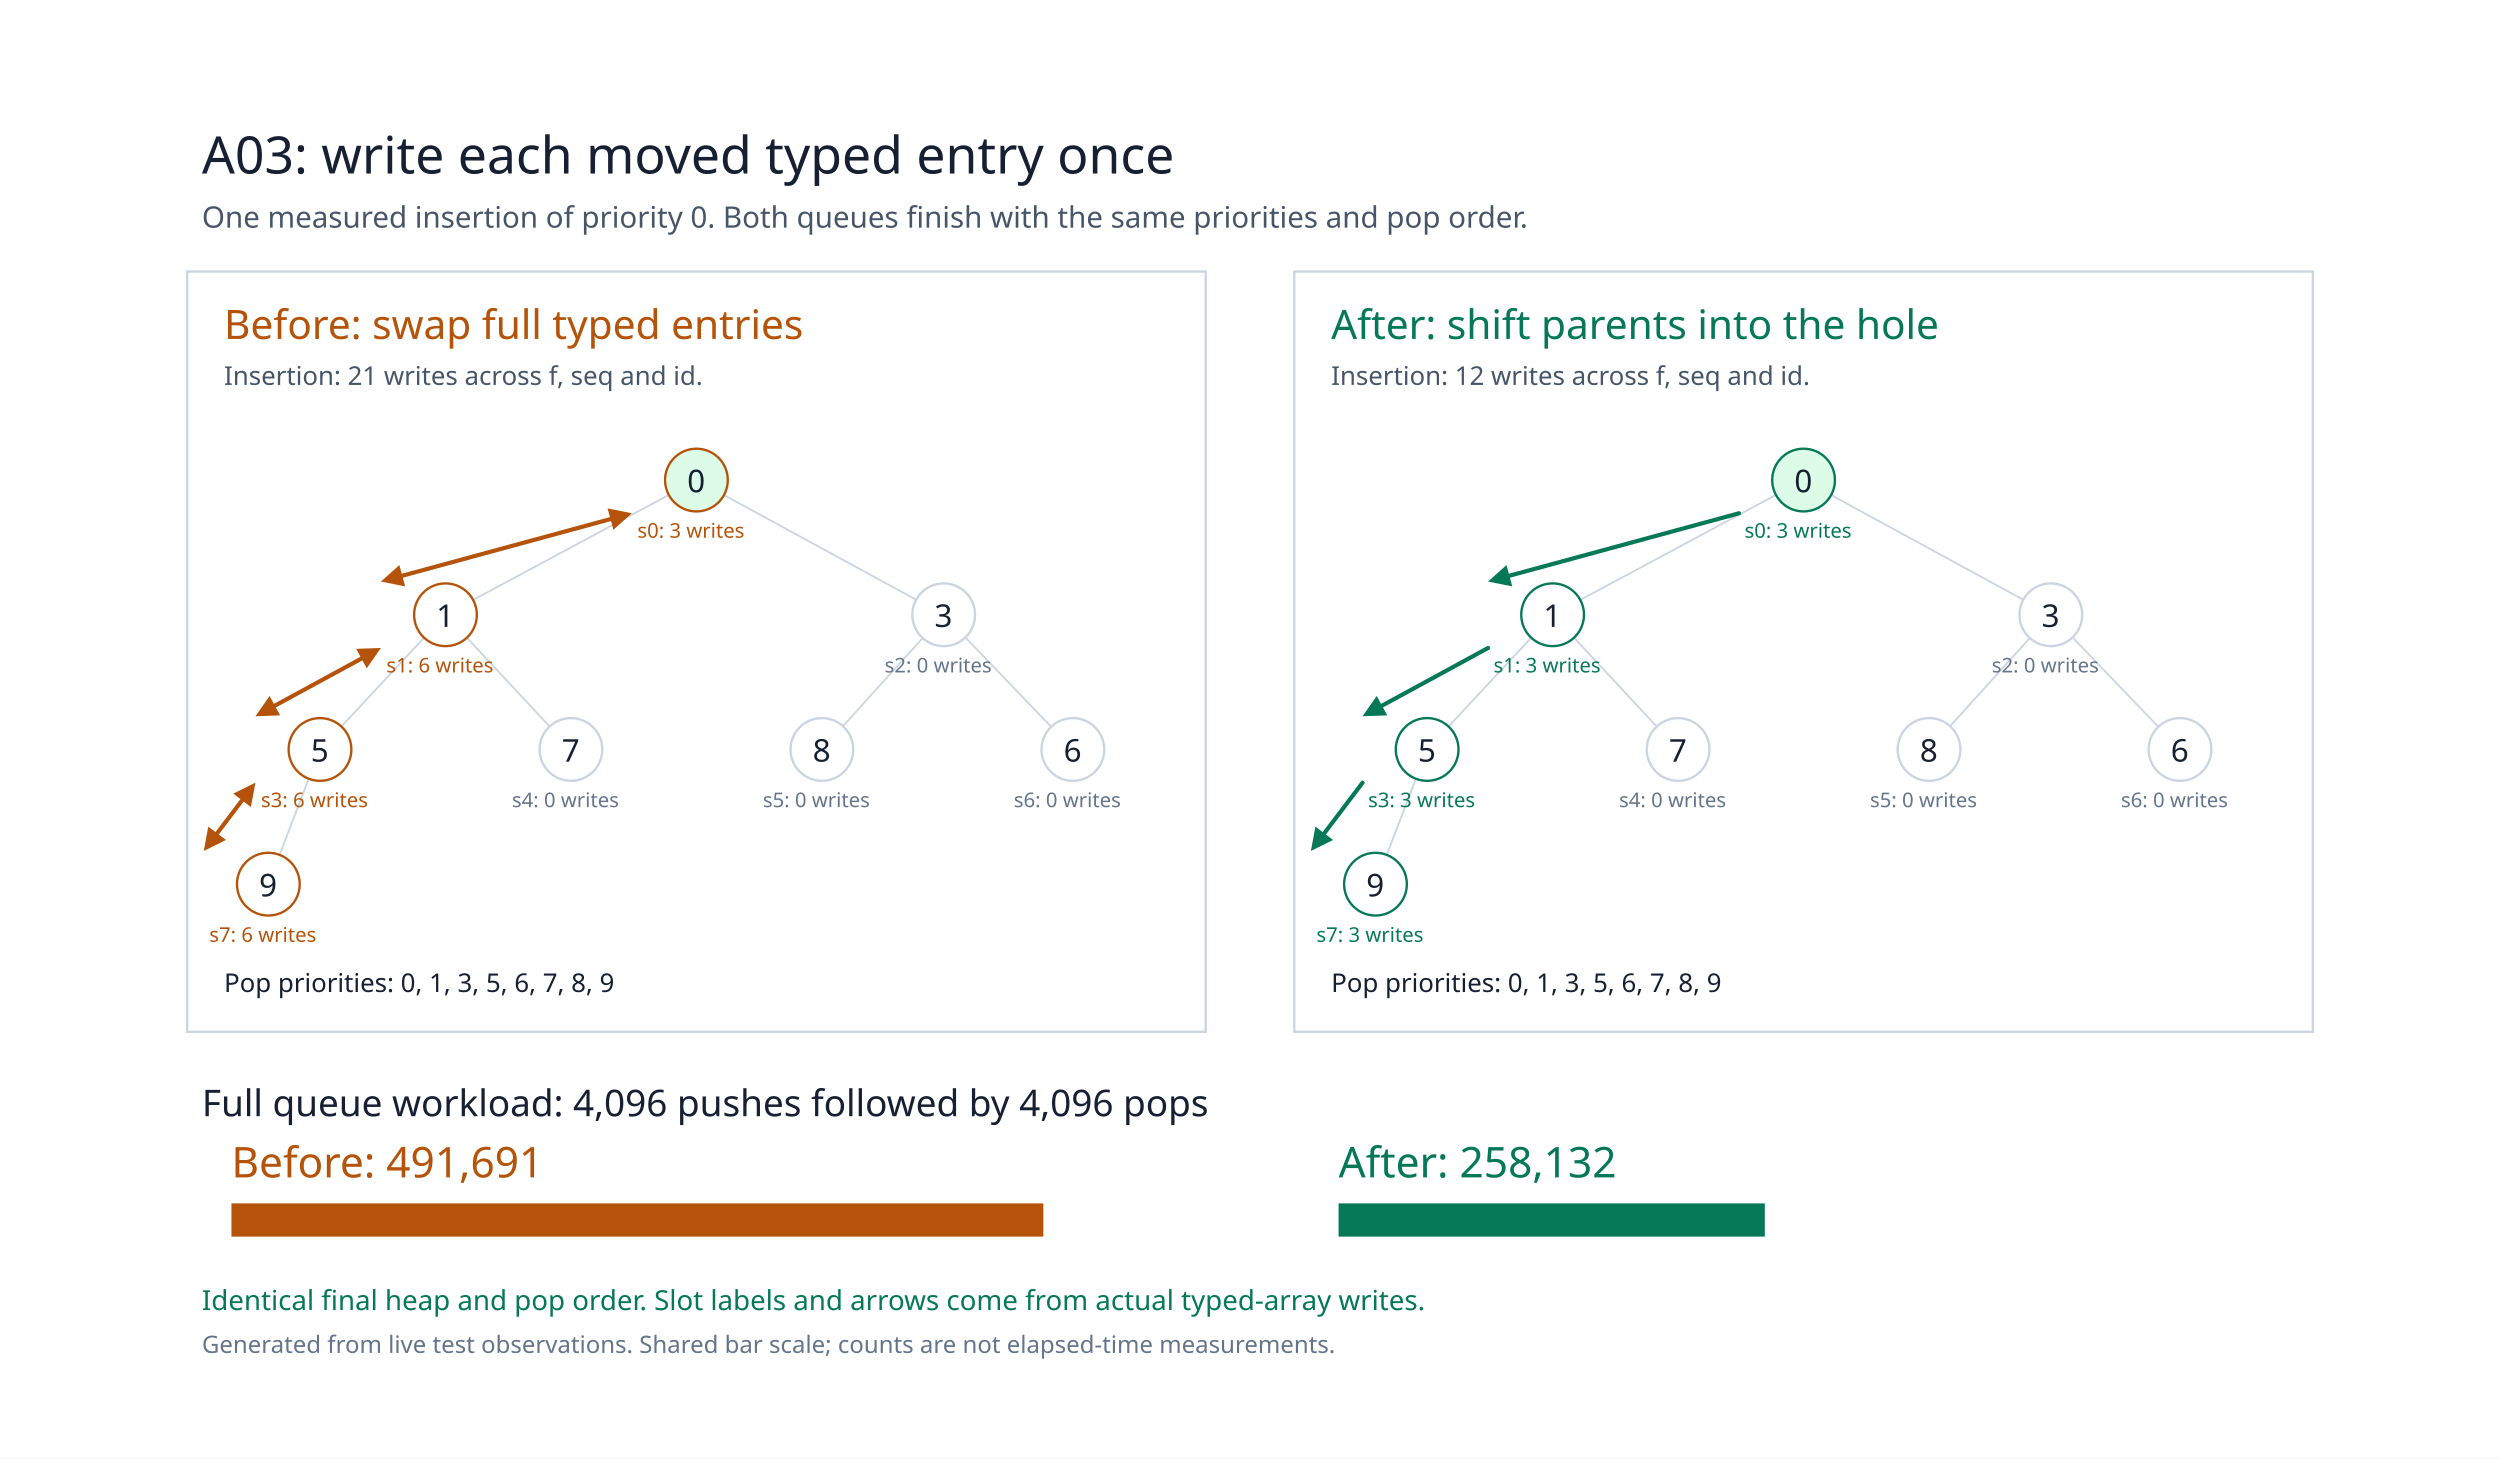
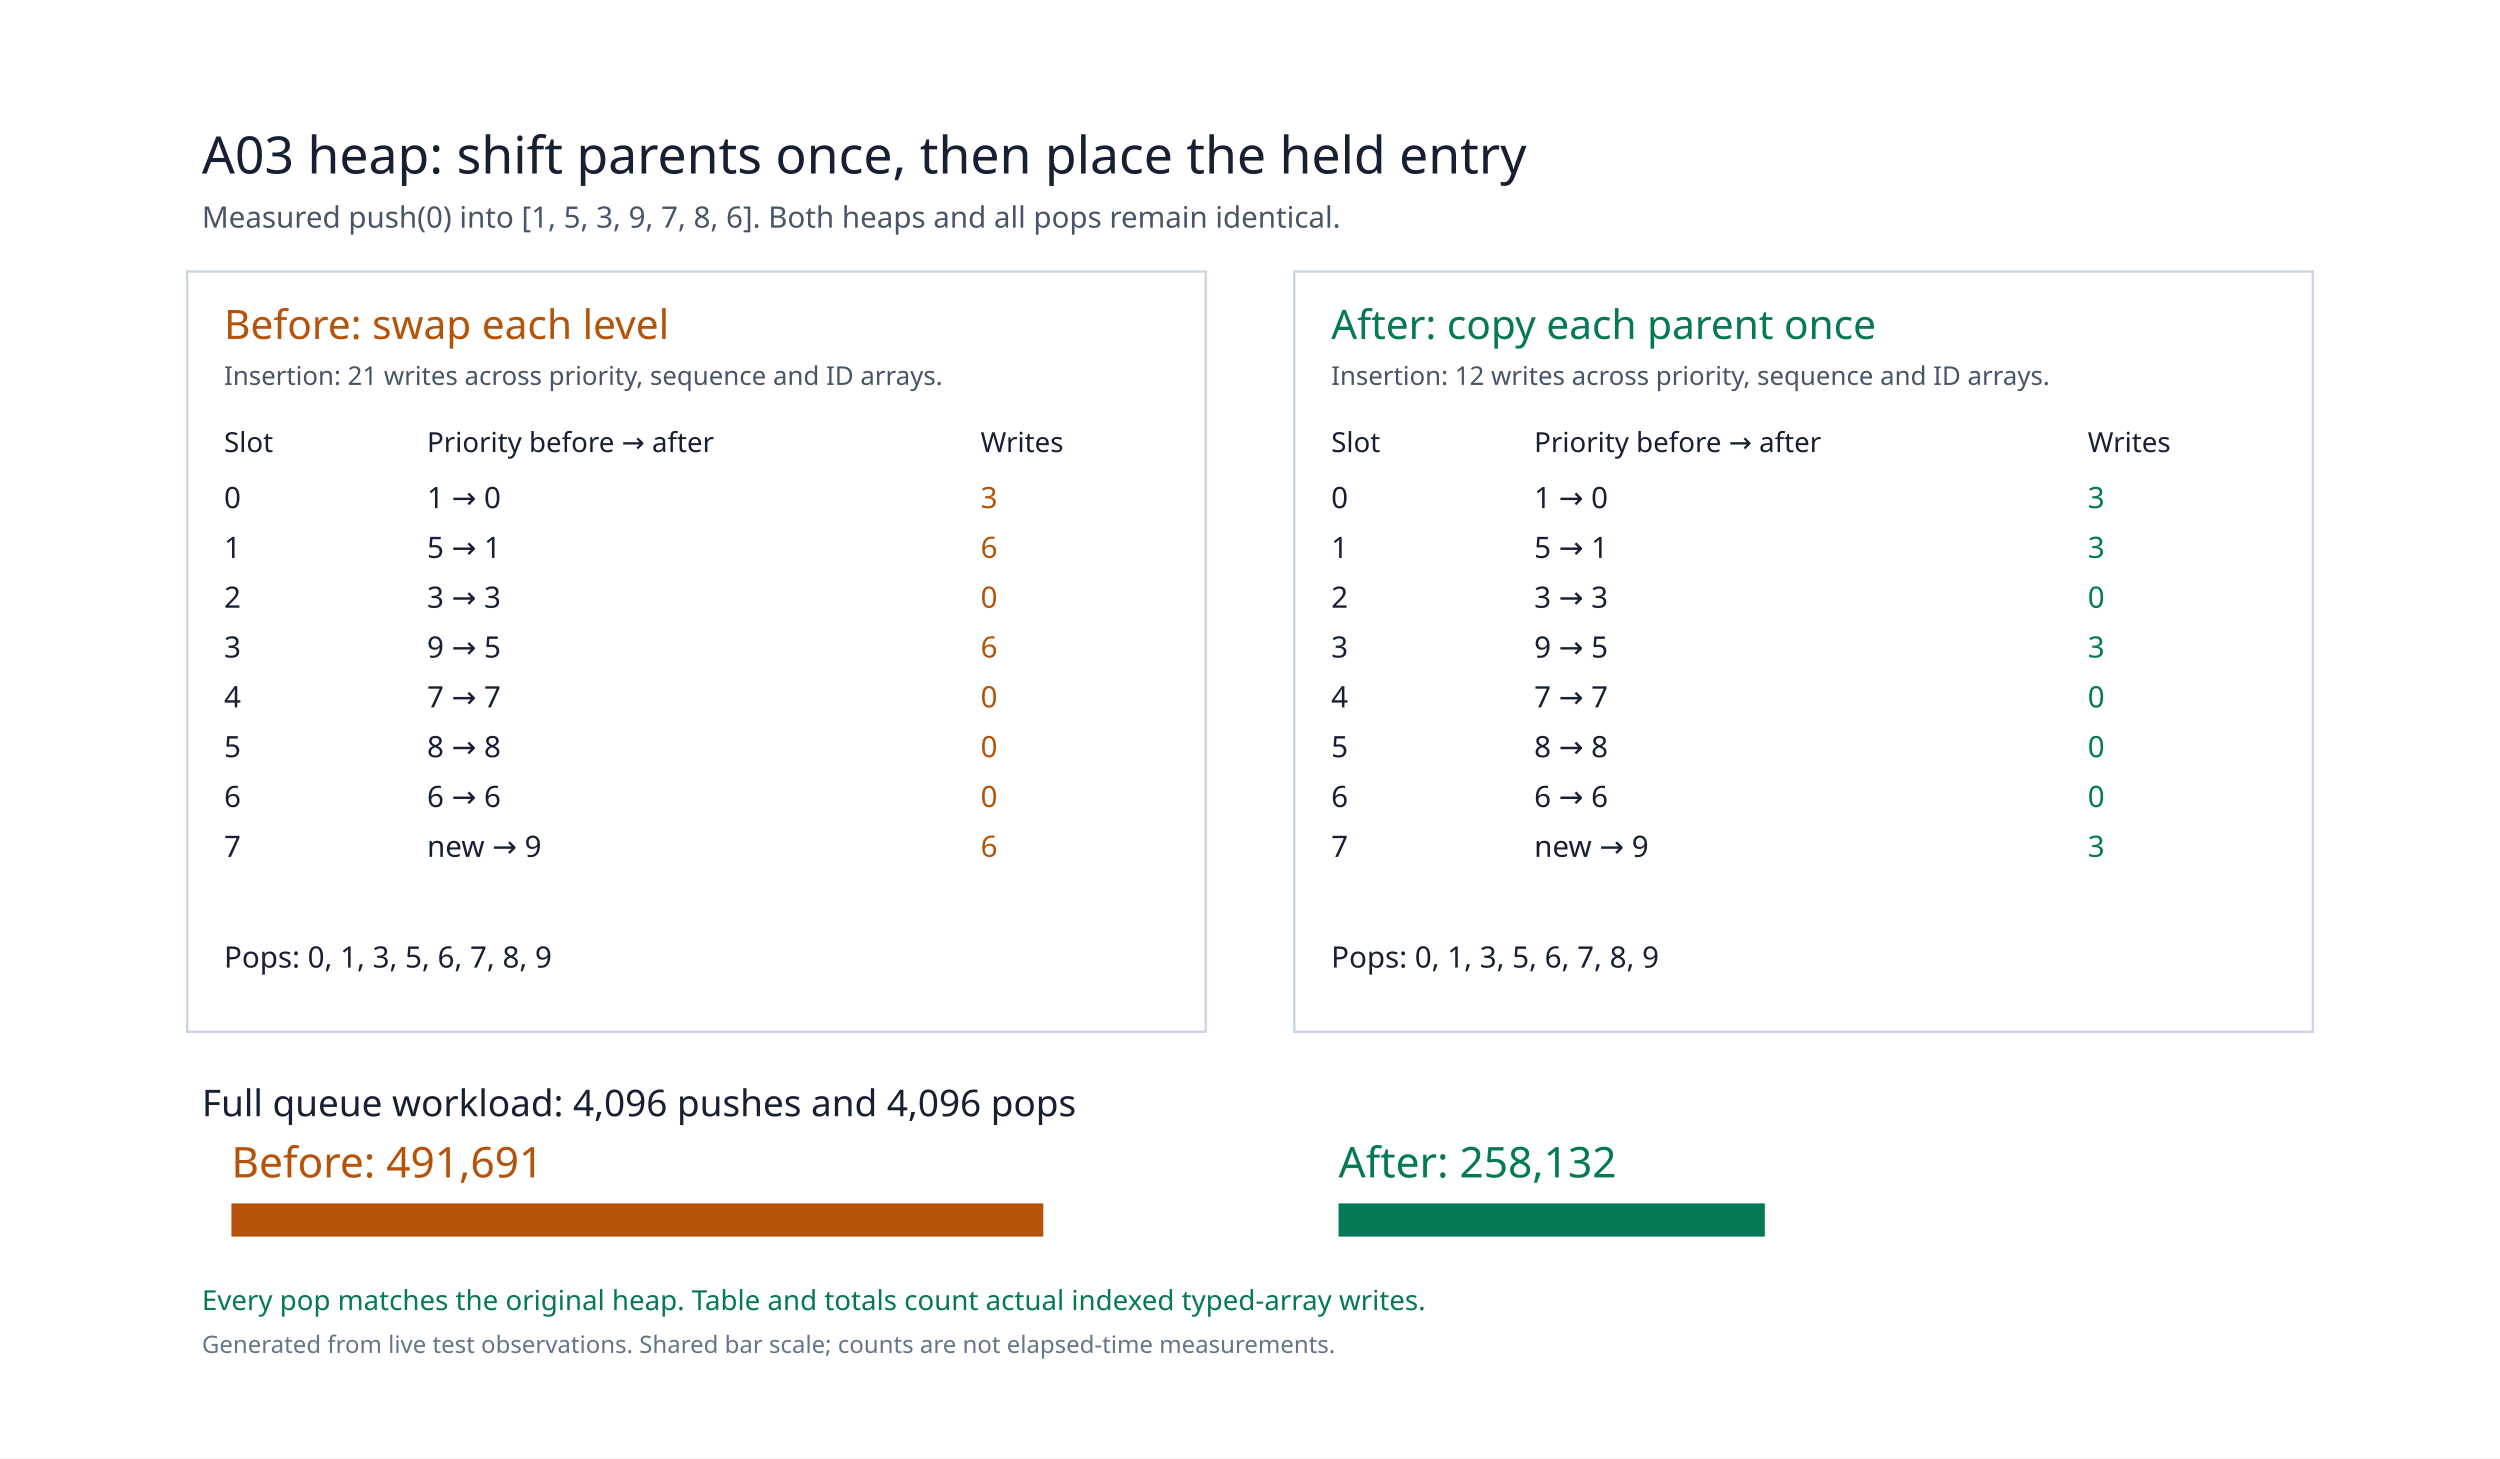
<svg xmlns="http://www.w3.org/2000/svg" width="1200" height="700" viewBox="0 0 1200 700">
  <rect width="100%" height="100%" fill="white" />
-   <g>
-     <polyline data-points="300,215 164,288" data-type="line" data-label="" points="334.286,230.429 213.829,295.086" fill="none" stroke="#cbd5e1" stroke-width="0.886" />
-   </g>
-   <g>
-     <polyline data-points="300,215 434,288" data-type="line" data-label="" points="334.286,230.429 452.971,295.086" fill="none" stroke="#cbd5e1" stroke-width="0.886" />
-   </g>
-   <g>
-     <polyline data-points="164,288 96,361" data-type="line" data-label="" points="213.829,295.086 153.6,359.743" fill="none" stroke="#cbd5e1" stroke-width="0.886" />
-   </g>
-   <g>
-     <polyline data-points="164,288 232,361" data-type="line" data-label="" points="213.829,295.086 274.057,359.743" fill="none" stroke="#cbd5e1" stroke-width="0.886" />
-   </g>
-   <g>
-     <polyline data-points="434,288 368,361" data-type="line" data-label="" points="452.971,295.086 394.514,359.743" fill="none" stroke="#cbd5e1" stroke-width="0.886" />
-   </g>
-   <g>
-     <polyline data-points="434,288 504,361" data-type="line" data-label="" points="452.971,295.086 514.971,359.743" fill="none" stroke="#cbd5e1" stroke-width="0.886" />
-   </g>
-   <g>
-     <polyline data-points="96,361 68,434" data-type="line" data-label="" points="153.6,359.743 128.8,424.4" fill="none" stroke="#cbd5e1" stroke-width="0.886" />
-   </g>
-   <g>
-     <polyline data-points="900,215 764,288" data-type="line" data-label="" points="865.714,230.429 745.257,295.086" fill="none" stroke="#cbd5e1" stroke-width="0.886" />
-   </g>
-   <g>
-     <polyline data-points="900,215 1034,288" data-type="line" data-label="" points="865.714,230.429 984.4,295.086" fill="none" stroke="#cbd5e1" stroke-width="0.886" />
-   </g>
-   <g>
-     <polyline data-points="764,288 696,361" data-type="line" data-label="" points="745.257,295.086 685.029,359.743" fill="none" stroke="#cbd5e1" stroke-width="0.886" />
-   </g>
-   <g>
-     <polyline data-points="764,288 832,361" data-type="line" data-label="" points="745.257,295.086 805.486,359.743" fill="none" stroke="#cbd5e1" stroke-width="0.886" />
-   </g>
-   <g>
-     <polyline data-points="1034,288 968,361" data-type="line" data-label="" points="984.4,295.086 925.943,359.743" fill="none" stroke="#cbd5e1" stroke-width="0.886" />
-   </g>
-   <g>
-     <polyline data-points="1034,288 1104,361" data-type="line" data-label="" points="984.4,295.086 1046.4,359.743" fill="none" stroke="#cbd5e1" stroke-width="0.886" />
-   </g>
-   <g>
-     <polyline data-points="696,361 668,434" data-type="line" data-label="" points="685.029,359.743 660.229,424.4" fill="none" stroke="#cbd5e1" stroke-width="0.886" />
-   </g>
  <g>
    <rect data-type="rect" data-label="" data-x="600" data-y="350" x="68.571" y="40" width="1062.857" height="620" fill="transparent" stroke="none" stroke-width="1.129" />
  </g>
  <g>
    <rect data-type="rect" data-label="" data-x="300" data-y="308" x="89.829" y="130.343" width="488.914" height="364.914" fill="transparent" stroke="#cbd5e1" stroke-width="1.129" />
  </g>
  <g>
    <rect data-type="rect" data-label="" data-x="900" data-y="308" x="621.257" y="130.343" width="488.914" height="364.914" fill="transparent" stroke="#cbd5e1" stroke-width="1.129" />
  </g>
  <g>
    <rect data-type="rect" data-label="" data-x="268" data-y="616" x="111.086" y="577.629" width="389.714" height="15.943" fill="#b45309" stroke="none" stroke-width="1.129" />
  </g>
  <g>
    <rect data-type="rect" data-label="" data-x="763.4974160600865" data-y="616" x="642.514" y="577.629" width="204.595" height="15.943" fill="#047857" stroke="none" stroke-width="1.129" />
  </g>
-   <circle data-type="circle" data-label="" data-x="300" data-y="215" cx="334.286" cy="230.429" r="15.057" fill="#dcfce7" stroke="#b45309" stroke-width="1.129" />
-   <circle data-type="circle" data-label="" data-x="164" data-y="288" cx="213.829" cy="295.086" r="15.057" fill="white" stroke="#b45309" stroke-width="1.129" />
-   <circle data-type="circle" data-label="" data-x="434" data-y="288" cx="452.971" cy="295.086" r="15.057" fill="white" stroke="#cbd5e1" stroke-width="1.129" />
-   <circle data-type="circle" data-label="" data-x="96" data-y="361" cx="153.6" cy="359.743" r="15.057" fill="white" stroke="#b45309" stroke-width="1.129" />
-   <circle data-type="circle" data-label="" data-x="232" data-y="361" cx="274.057" cy="359.743" r="15.057" fill="white" stroke="#cbd5e1" stroke-width="1.129" />
-   <circle data-type="circle" data-label="" data-x="368" data-y="361" cx="394.514" cy="359.743" r="15.057" fill="white" stroke="#cbd5e1" stroke-width="1.129" />
-   <circle data-type="circle" data-label="" data-x="504" data-y="361" cx="514.971" cy="359.743" r="15.057" fill="white" stroke="#cbd5e1" stroke-width="1.129" />
-   <circle data-type="circle" data-label="" data-x="68" data-y="434" cx="128.8" cy="424.4" r="15.057" fill="white" stroke="#b45309" stroke-width="1.129" />
-   <circle data-type="circle" data-label="" data-x="900" data-y="215" cx="865.714" cy="230.429" r="15.057" fill="#dcfce7" stroke="#047857" stroke-width="1.129" />
-   <circle data-type="circle" data-label="" data-x="764" data-y="288" cx="745.257" cy="295.086" r="15.057" fill="white" stroke="#047857" stroke-width="1.129" />
-   <circle data-type="circle" data-label="" data-x="1034" data-y="288" cx="984.4" cy="295.086" r="15.057" fill="white" stroke="#cbd5e1" stroke-width="1.129" />
-   <circle data-type="circle" data-label="" data-x="696" data-y="361" cx="685.029" cy="359.743" r="15.057" fill="white" stroke="#047857" stroke-width="1.129" />
-   <circle data-type="circle" data-label="" data-x="832" data-y="361" cx="805.486" cy="359.743" r="15.057" fill="white" stroke="#cbd5e1" stroke-width="1.129" />
-   <circle data-type="circle" data-label="" data-x="968" data-y="361" cx="925.943" cy="359.743" r="15.057" fill="white" stroke="#cbd5e1" stroke-width="1.129" />
-   <circle data-type="circle" data-label="" data-x="1104" data-y="361" cx="1046.4" cy="359.743" r="15.057" fill="white" stroke="#cbd5e1" stroke-width="1.129" />
-   <circle data-type="circle" data-label="" data-x="668" data-y="434" cx="660.229" cy="424.4" r="15.057" fill="white" stroke="#047857" stroke-width="1.129" />
-   <g data-type="arrow" data-start="61,379" data-end="33,416" data-double-sided="true">
-     <line data-type="arrow-shaft" x1="116.186" y1="384.161" x2="104.214" y2="399.982" stroke="#b45309" stroke-width="2" stroke-linecap="round" />
-     <polygon data-type="arrow-head" points="122.6,375.686 120.424,387.368 111.949,380.954" fill="#b45309" />
-     <polygon data-type="arrow-head" points="97.8,408.457 99.976,396.775 108.451,403.189" fill="#b45309" />
-   </g>
-   <g data-type="arrow" data-start="129,306" data-end="61,343" data-double-sided="true">
-     <line data-type="arrow-shaft" x1="173.493" y1="316.108" x2="131.936" y2="338.72" stroke="#b45309" stroke-width="2" stroke-linecap="round" />
-     <polygon data-type="arrow-head" points="182.829,311.029 176.032,320.776 170.953,311.44" fill="#b45309" />
-     <polygon data-type="arrow-head" points="122.6,343.8 129.396,334.052 134.476,343.388" fill="#b45309" />
-   </g>
-   <g data-type="arrow" data-start="265,233" data-end="129,270" data-double-sided="true">
-     <line data-type="arrow-shaft" x1="293.03" y1="249.162" x2="193.084" y2="276.353" stroke="#b45309" stroke-width="2" stroke-linecap="round" />
-     <polygon data-type="arrow-head" points="303.286,246.371 294.425,254.29 291.635,244.034" fill="#b45309" />
-     <polygon data-type="arrow-head" points="182.829,279.143 191.689,271.225 194.479,281.481" fill="#b45309" />
-   </g>
-   <g data-type="arrow" data-start="661,379" data-end="633,416" data-double-sided="false">
-     <line data-type="arrow-shaft" x1="654.029" y1="375.686" x2="635.642" y2="399.982" stroke="#047857" stroke-width="2" stroke-linecap="round" />
-     <polygon data-type="arrow-head" points="629.229,408.457 631.405,396.775 639.88,403.189" fill="#047857" />
-   </g>
-   <g data-type="arrow" data-start="729,306" data-end="661,343" data-double-sided="false">
-     <line data-type="arrow-shaft" x1="714.257" y1="311.029" x2="663.365" y2="338.72" stroke="#047857" stroke-width="2" stroke-linecap="round" />
-     <polygon data-type="arrow-head" points="654.029,343.8 660.825,334.052 665.905,343.388" fill="#047857" />
-   </g>
-   <g data-type="arrow" data-start="865,233" data-end="729,270" data-double-sided="false">
-     <line data-type="arrow-shaft" x1="834.714" y1="246.371" x2="724.513" y2="276.353" stroke="#047857" stroke-width="2" stroke-linecap="round" />
-     <polygon data-type="arrow-head" points="714.257,279.143 723.118,271.225 725.908,281.481" fill="#047857" />
-   </g>
-   <text data-type="text" data-label="A03: write each moved typed entry once" data-x="32" data-y="38" x="96.914" y="73.657" fill="#172033" font-size="24.8" font-family="sans-serif" text-anchor="start" dominant-baseline="central">A03: write each moved typed entry once</text>
-   <text data-type="text" data-label="One measured insertion of priority 0. Both queues finish with the same priorities and pop order." data-x="32" data-y="72" x="96.914" y="103.771" fill="#475569" font-size="14.171" font-family="sans-serif" text-anchor="start" dominant-baseline="central">One measured insertion of priority 0. Both queues finish with the same priorities and pop order.</text>
-   <text data-type="text" data-label="Before: swap full typed entries" data-x="44" data-y="130" x="107.543" y="155.143" fill="#b45309" font-size="19.486" font-family="sans-serif" text-anchor="start" dominant-baseline="central">Before: swap full typed entries</text>
-   <text data-type="text" data-label="Insertion: 21 writes across f, seq and id." data-x="44" data-y="158" x="107.543" y="179.943" fill="#475569" font-size="12.4" font-family="sans-serif" text-anchor="start" dominant-baseline="central">Insertion: 21 writes across f, seq and id.</text>
-   <text data-type="text" data-label="0" data-x="295" data-y="215" x="329.857" y="230.429" fill="#172033" font-size="15.057" font-family="sans-serif" text-anchor="start" dominant-baseline="central">0</text>
-   <text data-type="text" data-label="s0: 3 writes" data-x="268" data-y="242" x="305.943" y="254.343" fill="#b45309" font-size="9.743" font-family="sans-serif" text-anchor="start" dominant-baseline="central">s0: 3 writes</text>
-   <text data-type="text" data-label="1" data-x="159" data-y="288" x="209.4" y="295.086" fill="#172033" font-size="15.057" font-family="sans-serif" text-anchor="start" dominant-baseline="central">1</text>
-   <text data-type="text" data-label="s1: 6 writes" data-x="132" data-y="315" x="185.486" y="319" fill="#b45309" font-size="9.743" font-family="sans-serif" text-anchor="start" dominant-baseline="central">s1: 6 writes</text>
-   <text data-type="text" data-label="3" data-x="429" data-y="288" x="448.543" y="295.086" fill="#172033" font-size="15.057" font-family="sans-serif" text-anchor="start" dominant-baseline="central">3</text>
-   <text data-type="text" data-label="s2: 0 writes" data-x="402" data-y="315" x="424.629" y="319" fill="#64748b" font-size="9.743" font-family="sans-serif" text-anchor="start" dominant-baseline="central">s2: 0 writes</text>
-   <text data-type="text" data-label="5" data-x="91" data-y="361" x="149.171" y="359.743" fill="#172033" font-size="15.057" font-family="sans-serif" text-anchor="start" dominant-baseline="central">5</text>
-   <text data-type="text" data-label="s3: 6 writes" data-x="64" data-y="388" x="125.257" y="383.657" fill="#b45309" font-size="9.743" font-family="sans-serif" text-anchor="start" dominant-baseline="central">s3: 6 writes</text>
-   <text data-type="text" data-label="7" data-x="227" data-y="361" x="269.629" y="359.743" fill="#172033" font-size="15.057" font-family="sans-serif" text-anchor="start" dominant-baseline="central">7</text>
-   <text data-type="text" data-label="s4: 0 writes" data-x="200" data-y="388" x="245.714" y="383.657" fill="#64748b" font-size="9.743" font-family="sans-serif" text-anchor="start" dominant-baseline="central">s4: 0 writes</text>
-   <text data-type="text" data-label="8" data-x="363" data-y="361" x="390.086" y="359.743" fill="#172033" font-size="15.057" font-family="sans-serif" text-anchor="start" dominant-baseline="central">8</text>
-   <text data-type="text" data-label="s5: 0 writes" data-x="336" data-y="388" x="366.171" y="383.657" fill="#64748b" font-size="9.743" font-family="sans-serif" text-anchor="start" dominant-baseline="central">s5: 0 writes</text>
-   <text data-type="text" data-label="6" data-x="499" data-y="361" x="510.543" y="359.743" fill="#172033" font-size="15.057" font-family="sans-serif" text-anchor="start" dominant-baseline="central">6</text>
-   <text data-type="text" data-label="s6: 0 writes" data-x="472" data-y="388" x="486.629" y="383.657" fill="#64748b" font-size="9.743" font-family="sans-serif" text-anchor="start" dominant-baseline="central">s6: 0 writes</text>
-   <text data-type="text" data-label="9" data-x="63" data-y="434" x="124.371" y="424.4" fill="#172033" font-size="15.057" font-family="sans-serif" text-anchor="start" dominant-baseline="central">9</text>
-   <text data-type="text" data-label="s7: 6 writes" data-x="36" data-y="461" x="100.457" y="448.314" fill="#b45309" font-size="9.743" font-family="sans-serif" text-anchor="start" dominant-baseline="central">s7: 6 writes</text>
-   <text data-type="text" data-label="Pop priorities: 0, 1, 3, 5, 6, 7, 8, 9" data-x="44" data-y="487" x="107.543" y="471.343" fill="#172033" font-size="12.4" font-family="sans-serif" text-anchor="start" dominant-baseline="central">Pop priorities: 0, 1, 3, 5, 6, 7, 8, 9</text>
-   <text data-type="text" data-label="After: shift parents into the hole" data-x="644" data-y="130" x="638.971" y="155.143" fill="#047857" font-size="19.486" font-family="sans-serif" text-anchor="start" dominant-baseline="central">After: shift parents into the hole</text>
-   <text data-type="text" data-label="Insertion: 12 writes across f, seq and id." data-x="644" data-y="158" x="638.971" y="179.943" fill="#475569" font-size="12.4" font-family="sans-serif" text-anchor="start" dominant-baseline="central">Insertion: 12 writes across f, seq and id.</text>
-   <text data-type="text" data-label="0" data-x="895" data-y="215" x="861.286" y="230.429" fill="#172033" font-size="15.057" font-family="sans-serif" text-anchor="start" dominant-baseline="central">0</text>
-   <text data-type="text" data-label="s0: 3 writes" data-x="868" data-y="242" x="837.371" y="254.343" fill="#047857" font-size="9.743" font-family="sans-serif" text-anchor="start" dominant-baseline="central">s0: 3 writes</text>
-   <text data-type="text" data-label="1" data-x="759" data-y="288" x="740.829" y="295.086" fill="#172033" font-size="15.057" font-family="sans-serif" text-anchor="start" dominant-baseline="central">1</text>
-   <text data-type="text" data-label="s1: 3 writes" data-x="732" data-y="315" x="716.914" y="319" fill="#047857" font-size="9.743" font-family="sans-serif" text-anchor="start" dominant-baseline="central">s1: 3 writes</text>
-   <text data-type="text" data-label="3" data-x="1029" data-y="288" x="979.971" y="295.086" fill="#172033" font-size="15.057" font-family="sans-serif" text-anchor="start" dominant-baseline="central">3</text>
-   <text data-type="text" data-label="s2: 0 writes" data-x="1002" data-y="315" x="956.057" y="319" fill="#64748b" font-size="9.743" font-family="sans-serif" text-anchor="start" dominant-baseline="central">s2: 0 writes</text>
-   <text data-type="text" data-label="5" data-x="691" data-y="361" x="680.6" y="359.743" fill="#172033" font-size="15.057" font-family="sans-serif" text-anchor="start" dominant-baseline="central">5</text>
-   <text data-type="text" data-label="s3: 3 writes" data-x="664" data-y="388" x="656.686" y="383.657" fill="#047857" font-size="9.743" font-family="sans-serif" text-anchor="start" dominant-baseline="central">s3: 3 writes</text>
-   <text data-type="text" data-label="7" data-x="827" data-y="361" x="801.057" y="359.743" fill="#172033" font-size="15.057" font-family="sans-serif" text-anchor="start" dominant-baseline="central">7</text>
-   <text data-type="text" data-label="s4: 0 writes" data-x="800" data-y="388" x="777.143" y="383.657" fill="#64748b" font-size="9.743" font-family="sans-serif" text-anchor="start" dominant-baseline="central">s4: 0 writes</text>
-   <text data-type="text" data-label="8" data-x="963" data-y="361" x="921.514" y="359.743" fill="#172033" font-size="15.057" font-family="sans-serif" text-anchor="start" dominant-baseline="central">8</text>
-   <text data-type="text" data-label="s5: 0 writes" data-x="936" data-y="388" x="897.6" y="383.657" fill="#64748b" font-size="9.743" font-family="sans-serif" text-anchor="start" dominant-baseline="central">s5: 0 writes</text>
-   <text data-type="text" data-label="6" data-x="1099" data-y="361" x="1041.971" y="359.743" fill="#172033" font-size="15.057" font-family="sans-serif" text-anchor="start" dominant-baseline="central">6</text>
-   <text data-type="text" data-label="s6: 0 writes" data-x="1072" data-y="388" x="1018.057" y="383.657" fill="#64748b" font-size="9.743" font-family="sans-serif" text-anchor="start" dominant-baseline="central">s6: 0 writes</text>
-   <text data-type="text" data-label="9" data-x="663" data-y="434" x="655.8" y="424.4" fill="#172033" font-size="15.057" font-family="sans-serif" text-anchor="start" dominant-baseline="central">9</text>
-   <text data-type="text" data-label="s7: 3 writes" data-x="636" data-y="461" x="631.886" y="448.314" fill="#047857" font-size="9.743" font-family="sans-serif" text-anchor="start" dominant-baseline="central">s7: 3 writes</text>
-   <text data-type="text" data-label="Pop priorities: 0, 1, 3, 5, 6, 7, 8, 9" data-x="644" data-y="487" x="638.971" y="471.343" fill="#172033" font-size="12.4" font-family="sans-serif" text-anchor="start" dominant-baseline="central">Pop priorities: 0, 1, 3, 5, 6, 7, 8, 9</text>
-   <text data-type="text" data-label="Full queue workload: 4,096 pushes followed by 4,096 pops" data-x="32" data-y="552" x="96.914" y="528.914" fill="#172033" font-size="17.714" font-family="sans-serif" text-anchor="start" dominant-baseline="central">Full queue workload: 4,096 pushes followed by 4,096 pops</text>
+   <text data-type="text" data-label="A03 heap: shift parents once, then place the held entry" data-x="32" data-y="38" x="96.914" y="73.657" fill="#172033" font-size="24.8" font-family="sans-serif" text-anchor="start" dominant-baseline="central">A03 heap: shift parents once, then place the held entry</text>
+   <text data-type="text" data-label="Measured push(0) into [1, 5, 3, 9, 7, 8, 6]. Both heaps and all pops remain identical." data-x="32" data-y="72" x="96.914" y="103.771" fill="#475569" font-size="14.171" font-family="sans-serif" text-anchor="start" dominant-baseline="central">Measured push(0) into [1, 5, 3, 9, 7, 8, 6]. Both heaps and all pops remain identical.</text>
+   <text data-type="text" data-label="Before: swap each level" data-x="44" data-y="130" x="107.543" y="155.143" fill="#b45309" font-size="19.486" font-family="sans-serif" text-anchor="start" dominant-baseline="central">Before: swap each level</text>
+   <text data-type="text" data-label="Insertion: 21 writes across priority, sequence and ID arrays." data-x="44" data-y="158" x="107.543" y="179.943" fill="#475569" font-size="12.4" font-family="sans-serif" text-anchor="start" dominant-baseline="central">Insertion: 21 writes across priority, sequence and ID arrays.</text>
+   <text data-type="text" data-label="Slot" data-x="44" data-y="194" x="107.543" y="211.829" fill="#172033" font-size="13.286" font-family="sans-serif" text-anchor="start" dominant-baseline="central">Slot</text>
+   <text data-type="text" data-label="Priority before → after" data-x="154" data-y="194" x="204.971" y="211.829" fill="#172033" font-size="13.286" font-family="sans-serif" text-anchor="start" dominant-baseline="central">Priority before → after</text>
+   <text data-type="text" data-label="Writes" data-x="454" data-y="194" x="470.686" y="211.829" fill="#172033" font-size="13.286" font-family="sans-serif" text-anchor="start" dominant-baseline="central">Writes</text>
+   <text data-type="text" data-label="0" data-x="44" data-y="224" x="107.543" y="238.4" fill="#172033" font-size="14.171" font-family="sans-serif" text-anchor="start" dominant-baseline="central">0</text>
+   <text data-type="text" data-label="1 → 0" data-x="154" data-y="224" x="204.971" y="238.4" fill="#172033" font-size="14.171" font-family="sans-serif" text-anchor="start" dominant-baseline="central">1 → 0</text>
+   <text data-type="text" data-label="3" data-x="454" data-y="224" x="470.686" y="238.4" fill="#b45309" font-size="14.171" font-family="sans-serif" text-anchor="start" dominant-baseline="central">3</text>
+   <text data-type="text" data-label="1" data-x="44" data-y="251" x="107.543" y="262.314" fill="#172033" font-size="14.171" font-family="sans-serif" text-anchor="start" dominant-baseline="central">1</text>
+   <text data-type="text" data-label="5 → 1" data-x="154" data-y="251" x="204.971" y="262.314" fill="#172033" font-size="14.171" font-family="sans-serif" text-anchor="start" dominant-baseline="central">5 → 1</text>
+   <text data-type="text" data-label="6" data-x="454" data-y="251" x="470.686" y="262.314" fill="#b45309" font-size="14.171" font-family="sans-serif" text-anchor="start" dominant-baseline="central">6</text>
+   <text data-type="text" data-label="2" data-x="44" data-y="278" x="107.543" y="286.229" fill="#172033" font-size="14.171" font-family="sans-serif" text-anchor="start" dominant-baseline="central">2</text>
+   <text data-type="text" data-label="3 → 3" data-x="154" data-y="278" x="204.971" y="286.229" fill="#172033" font-size="14.171" font-family="sans-serif" text-anchor="start" dominant-baseline="central">3 → 3</text>
+   <text data-type="text" data-label="0" data-x="454" data-y="278" x="470.686" y="286.229" fill="#b45309" font-size="14.171" font-family="sans-serif" text-anchor="start" dominant-baseline="central">0</text>
+   <text data-type="text" data-label="3" data-x="44" data-y="305" x="107.543" y="310.143" fill="#172033" font-size="14.171" font-family="sans-serif" text-anchor="start" dominant-baseline="central">3</text>
+   <text data-type="text" data-label="9 → 5" data-x="154" data-y="305" x="204.971" y="310.143" fill="#172033" font-size="14.171" font-family="sans-serif" text-anchor="start" dominant-baseline="central">9 → 5</text>
+   <text data-type="text" data-label="6" data-x="454" data-y="305" x="470.686" y="310.143" fill="#b45309" font-size="14.171" font-family="sans-serif" text-anchor="start" dominant-baseline="central">6</text>
+   <text data-type="text" data-label="4" data-x="44" data-y="332" x="107.543" y="334.057" fill="#172033" font-size="14.171" font-family="sans-serif" text-anchor="start" dominant-baseline="central">4</text>
+   <text data-type="text" data-label="7 → 7" data-x="154" data-y="332" x="204.971" y="334.057" fill="#172033" font-size="14.171" font-family="sans-serif" text-anchor="start" dominant-baseline="central">7 → 7</text>
+   <text data-type="text" data-label="0" data-x="454" data-y="332" x="470.686" y="334.057" fill="#b45309" font-size="14.171" font-family="sans-serif" text-anchor="start" dominant-baseline="central">0</text>
+   <text data-type="text" data-label="5" data-x="44" data-y="359" x="107.543" y="357.971" fill="#172033" font-size="14.171" font-family="sans-serif" text-anchor="start" dominant-baseline="central">5</text>
+   <text data-type="text" data-label="8 → 8" data-x="154" data-y="359" x="204.971" y="357.971" fill="#172033" font-size="14.171" font-family="sans-serif" text-anchor="start" dominant-baseline="central">8 → 8</text>
+   <text data-type="text" data-label="0" data-x="454" data-y="359" x="470.686" y="357.971" fill="#b45309" font-size="14.171" font-family="sans-serif" text-anchor="start" dominant-baseline="central">0</text>
+   <text data-type="text" data-label="6" data-x="44" data-y="386" x="107.543" y="381.886" fill="#172033" font-size="14.171" font-family="sans-serif" text-anchor="start" dominant-baseline="central">6</text>
+   <text data-type="text" data-label="6 → 6" data-x="154" data-y="386" x="204.971" y="381.886" fill="#172033" font-size="14.171" font-family="sans-serif" text-anchor="start" dominant-baseline="central">6 → 6</text>
+   <text data-type="text" data-label="0" data-x="454" data-y="386" x="470.686" y="381.886" fill="#b45309" font-size="14.171" font-family="sans-serif" text-anchor="start" dominant-baseline="central">0</text>
+   <text data-type="text" data-label="7" data-x="44" data-y="413" x="107.543" y="405.8" fill="#172033" font-size="14.171" font-family="sans-serif" text-anchor="start" dominant-baseline="central">7</text>
+   <text data-type="text" data-label="new → 9" data-x="154" data-y="413" x="204.971" y="405.8" fill="#172033" font-size="14.171" font-family="sans-serif" text-anchor="start" dominant-baseline="central">new → 9</text>
+   <text data-type="text" data-label="6" data-x="454" data-y="413" x="470.686" y="405.8" fill="#b45309" font-size="14.171" font-family="sans-serif" text-anchor="start" dominant-baseline="central">6</text>
+   <text data-type="text" data-label="Pops: 0, 1, 3, 5, 6, 7, 8, 9" data-x="44" data-y="473" x="107.543" y="458.943" fill="#172033" font-size="14.171" font-family="sans-serif" text-anchor="start" dominant-baseline="central">Pops: 0, 1, 3, 5, 6, 7, 8, 9</text>
+   <text data-type="text" data-label="After: copy each parent once" data-x="644" data-y="130" x="638.971" y="155.143" fill="#047857" font-size="19.486" font-family="sans-serif" text-anchor="start" dominant-baseline="central">After: copy each parent once</text>
+   <text data-type="text" data-label="Insertion: 12 writes across priority, sequence and ID arrays." data-x="644" data-y="158" x="638.971" y="179.943" fill="#475569" font-size="12.4" font-family="sans-serif" text-anchor="start" dominant-baseline="central">Insertion: 12 writes across priority, sequence and ID arrays.</text>
+   <text data-type="text" data-label="Slot" data-x="644" data-y="194" x="638.971" y="211.829" fill="#172033" font-size="13.286" font-family="sans-serif" text-anchor="start" dominant-baseline="central">Slot</text>
+   <text data-type="text" data-label="Priority before → after" data-x="754" data-y="194" x="736.4" y="211.829" fill="#172033" font-size="13.286" font-family="sans-serif" text-anchor="start" dominant-baseline="central">Priority before → after</text>
+   <text data-type="text" data-label="Writes" data-x="1054" data-y="194" x="1002.114" y="211.829" fill="#172033" font-size="13.286" font-family="sans-serif" text-anchor="start" dominant-baseline="central">Writes</text>
+   <text data-type="text" data-label="0" data-x="644" data-y="224" x="638.971" y="238.4" fill="#172033" font-size="14.171" font-family="sans-serif" text-anchor="start" dominant-baseline="central">0</text>
+   <text data-type="text" data-label="1 → 0" data-x="754" data-y="224" x="736.4" y="238.4" fill="#172033" font-size="14.171" font-family="sans-serif" text-anchor="start" dominant-baseline="central">1 → 0</text>
+   <text data-type="text" data-label="3" data-x="1054" data-y="224" x="1002.114" y="238.4" fill="#047857" font-size="14.171" font-family="sans-serif" text-anchor="start" dominant-baseline="central">3</text>
+   <text data-type="text" data-label="1" data-x="644" data-y="251" x="638.971" y="262.314" fill="#172033" font-size="14.171" font-family="sans-serif" text-anchor="start" dominant-baseline="central">1</text>
+   <text data-type="text" data-label="5 → 1" data-x="754" data-y="251" x="736.4" y="262.314" fill="#172033" font-size="14.171" font-family="sans-serif" text-anchor="start" dominant-baseline="central">5 → 1</text>
+   <text data-type="text" data-label="3" data-x="1054" data-y="251" x="1002.114" y="262.314" fill="#047857" font-size="14.171" font-family="sans-serif" text-anchor="start" dominant-baseline="central">3</text>
+   <text data-type="text" data-label="2" data-x="644" data-y="278" x="638.971" y="286.229" fill="#172033" font-size="14.171" font-family="sans-serif" text-anchor="start" dominant-baseline="central">2</text>
+   <text data-type="text" data-label="3 → 3" data-x="754" data-y="278" x="736.4" y="286.229" fill="#172033" font-size="14.171" font-family="sans-serif" text-anchor="start" dominant-baseline="central">3 → 3</text>
+   <text data-type="text" data-label="0" data-x="1054" data-y="278" x="1002.114" y="286.229" fill="#047857" font-size="14.171" font-family="sans-serif" text-anchor="start" dominant-baseline="central">0</text>
+   <text data-type="text" data-label="3" data-x="644" data-y="305" x="638.971" y="310.143" fill="#172033" font-size="14.171" font-family="sans-serif" text-anchor="start" dominant-baseline="central">3</text>
+   <text data-type="text" data-label="9 → 5" data-x="754" data-y="305" x="736.4" y="310.143" fill="#172033" font-size="14.171" font-family="sans-serif" text-anchor="start" dominant-baseline="central">9 → 5</text>
+   <text data-type="text" data-label="3" data-x="1054" data-y="305" x="1002.114" y="310.143" fill="#047857" font-size="14.171" font-family="sans-serif" text-anchor="start" dominant-baseline="central">3</text>
+   <text data-type="text" data-label="4" data-x="644" data-y="332" x="638.971" y="334.057" fill="#172033" font-size="14.171" font-family="sans-serif" text-anchor="start" dominant-baseline="central">4</text>
+   <text data-type="text" data-label="7 → 7" data-x="754" data-y="332" x="736.4" y="334.057" fill="#172033" font-size="14.171" font-family="sans-serif" text-anchor="start" dominant-baseline="central">7 → 7</text>
+   <text data-type="text" data-label="0" data-x="1054" data-y="332" x="1002.114" y="334.057" fill="#047857" font-size="14.171" font-family="sans-serif" text-anchor="start" dominant-baseline="central">0</text>
+   <text data-type="text" data-label="5" data-x="644" data-y="359" x="638.971" y="357.971" fill="#172033" font-size="14.171" font-family="sans-serif" text-anchor="start" dominant-baseline="central">5</text>
+   <text data-type="text" data-label="8 → 8" data-x="754" data-y="359" x="736.4" y="357.971" fill="#172033" font-size="14.171" font-family="sans-serif" text-anchor="start" dominant-baseline="central">8 → 8</text>
+   <text data-type="text" data-label="0" data-x="1054" data-y="359" x="1002.114" y="357.971" fill="#047857" font-size="14.171" font-family="sans-serif" text-anchor="start" dominant-baseline="central">0</text>
+   <text data-type="text" data-label="6" data-x="644" data-y="386" x="638.971" y="381.886" fill="#172033" font-size="14.171" font-family="sans-serif" text-anchor="start" dominant-baseline="central">6</text>
+   <text data-type="text" data-label="6 → 6" data-x="754" data-y="386" x="736.4" y="381.886" fill="#172033" font-size="14.171" font-family="sans-serif" text-anchor="start" dominant-baseline="central">6 → 6</text>
+   <text data-type="text" data-label="0" data-x="1054" data-y="386" x="1002.114" y="381.886" fill="#047857" font-size="14.171" font-family="sans-serif" text-anchor="start" dominant-baseline="central">0</text>
+   <text data-type="text" data-label="7" data-x="644" data-y="413" x="638.971" y="405.8" fill="#172033" font-size="14.171" font-family="sans-serif" text-anchor="start" dominant-baseline="central">7</text>
+   <text data-type="text" data-label="new → 9" data-x="754" data-y="413" x="736.4" y="405.8" fill="#172033" font-size="14.171" font-family="sans-serif" text-anchor="start" dominant-baseline="central">new → 9</text>
+   <text data-type="text" data-label="3" data-x="1054" data-y="413" x="1002.114" y="405.8" fill="#047857" font-size="14.171" font-family="sans-serif" text-anchor="start" dominant-baseline="central">3</text>
+   <text data-type="text" data-label="Pops: 0, 1, 3, 5, 6, 7, 8, 9" data-x="644" data-y="473" x="638.971" y="458.943" fill="#172033" font-size="14.171" font-family="sans-serif" text-anchor="start" dominant-baseline="central">Pops: 0, 1, 3, 5, 6, 7, 8, 9</text>
+   <text data-type="text" data-label="Full queue workload: 4,096 pushes and 4,096 pops" data-x="32" data-y="552" x="96.914" y="528.914" fill="#172033" font-size="17.714" font-family="sans-serif" text-anchor="start" dominant-baseline="central">Full queue workload: 4,096 pushes and 4,096 pops</text>
  <text data-type="text" data-label="Before: 491,691" data-x="48" data-y="584" x="111.086" y="557.257" fill="#b45309" font-size="20.371" font-family="sans-serif" text-anchor="start" dominant-baseline="central">Before: 491,691</text>
  <text data-type="text" data-label="After: 258,132" data-x="648" data-y="584" x="642.514" y="557.257" fill="#047857" font-size="20.371" font-family="sans-serif" text-anchor="start" dominant-baseline="central">After: 258,132</text>
-   <text data-type="text" data-label="Identical final heap and pop order. Slot labels and arrows come from actual typed-array writes." data-x="32" data-y="659" x="96.914" y="623.686" fill="#047857" font-size="13.286" font-family="sans-serif" text-anchor="start" dominant-baseline="central">Identical final heap and pop order. Slot labels and arrows come from actual typed-array writes.</text>
+   <text data-type="text" data-label="Every pop matches the original heap. Table and totals count actual indexed typed-array writes." data-x="32" data-y="659" x="96.914" y="623.686" fill="#047857" font-size="13.286" font-family="sans-serif" text-anchor="start" dominant-baseline="central">Every pop matches the original heap. Table and totals count actual indexed typed-array writes.</text>
  <text data-type="text" data-label="Generated from live test observations. Shared bar scale; counts are not elapsed-time measurements." data-x="32" data-y="683" x="96.914" y="644.943" fill="#64748b" font-size="11.514" font-family="sans-serif" text-anchor="start" dominant-baseline="central">Generated from live test observations. Shared bar scale; counts are not elapsed-time measurements.</text>
  <g id="crosshair" style="display: none">
    <line id="crosshair-h" y1="0" y2="700" stroke="#666" stroke-width="0.5" />
    <line id="crosshair-v" x1="0" x2="1200" stroke="#666" stroke-width="0.5" />
    <text id="coordinates" font-family="monospace" font-size="12" fill="#666" />
  </g>
</svg>
